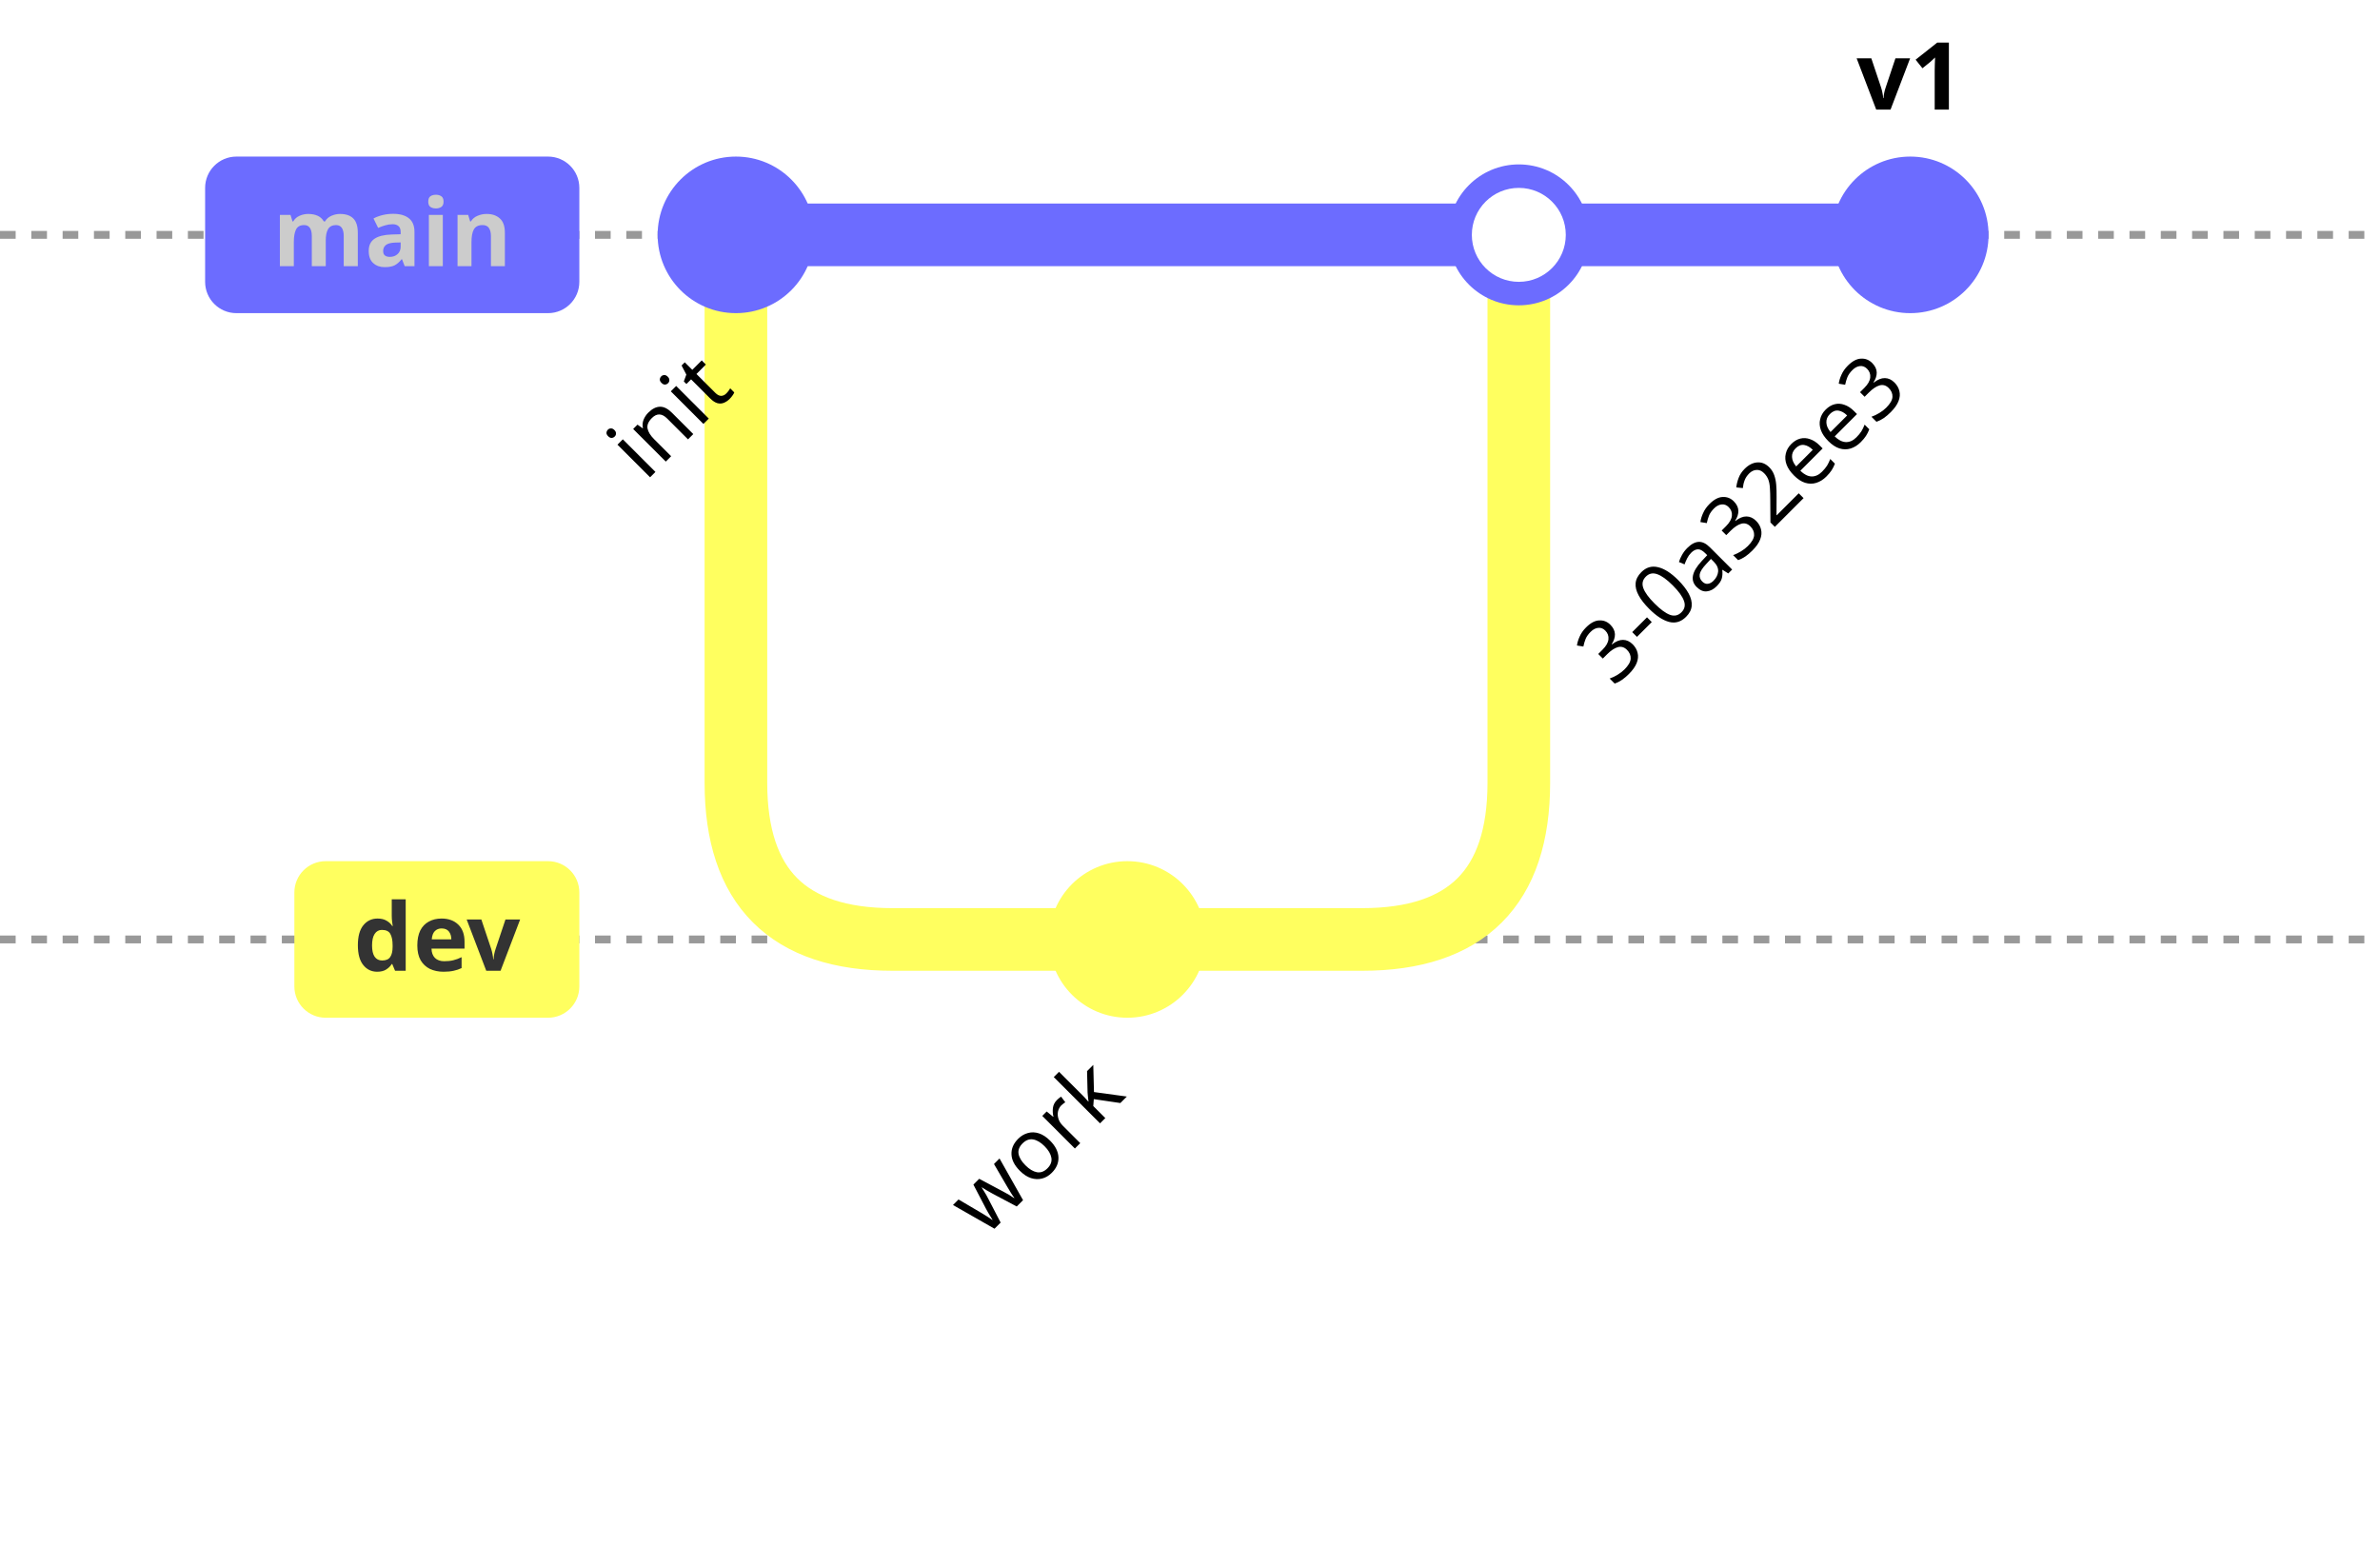
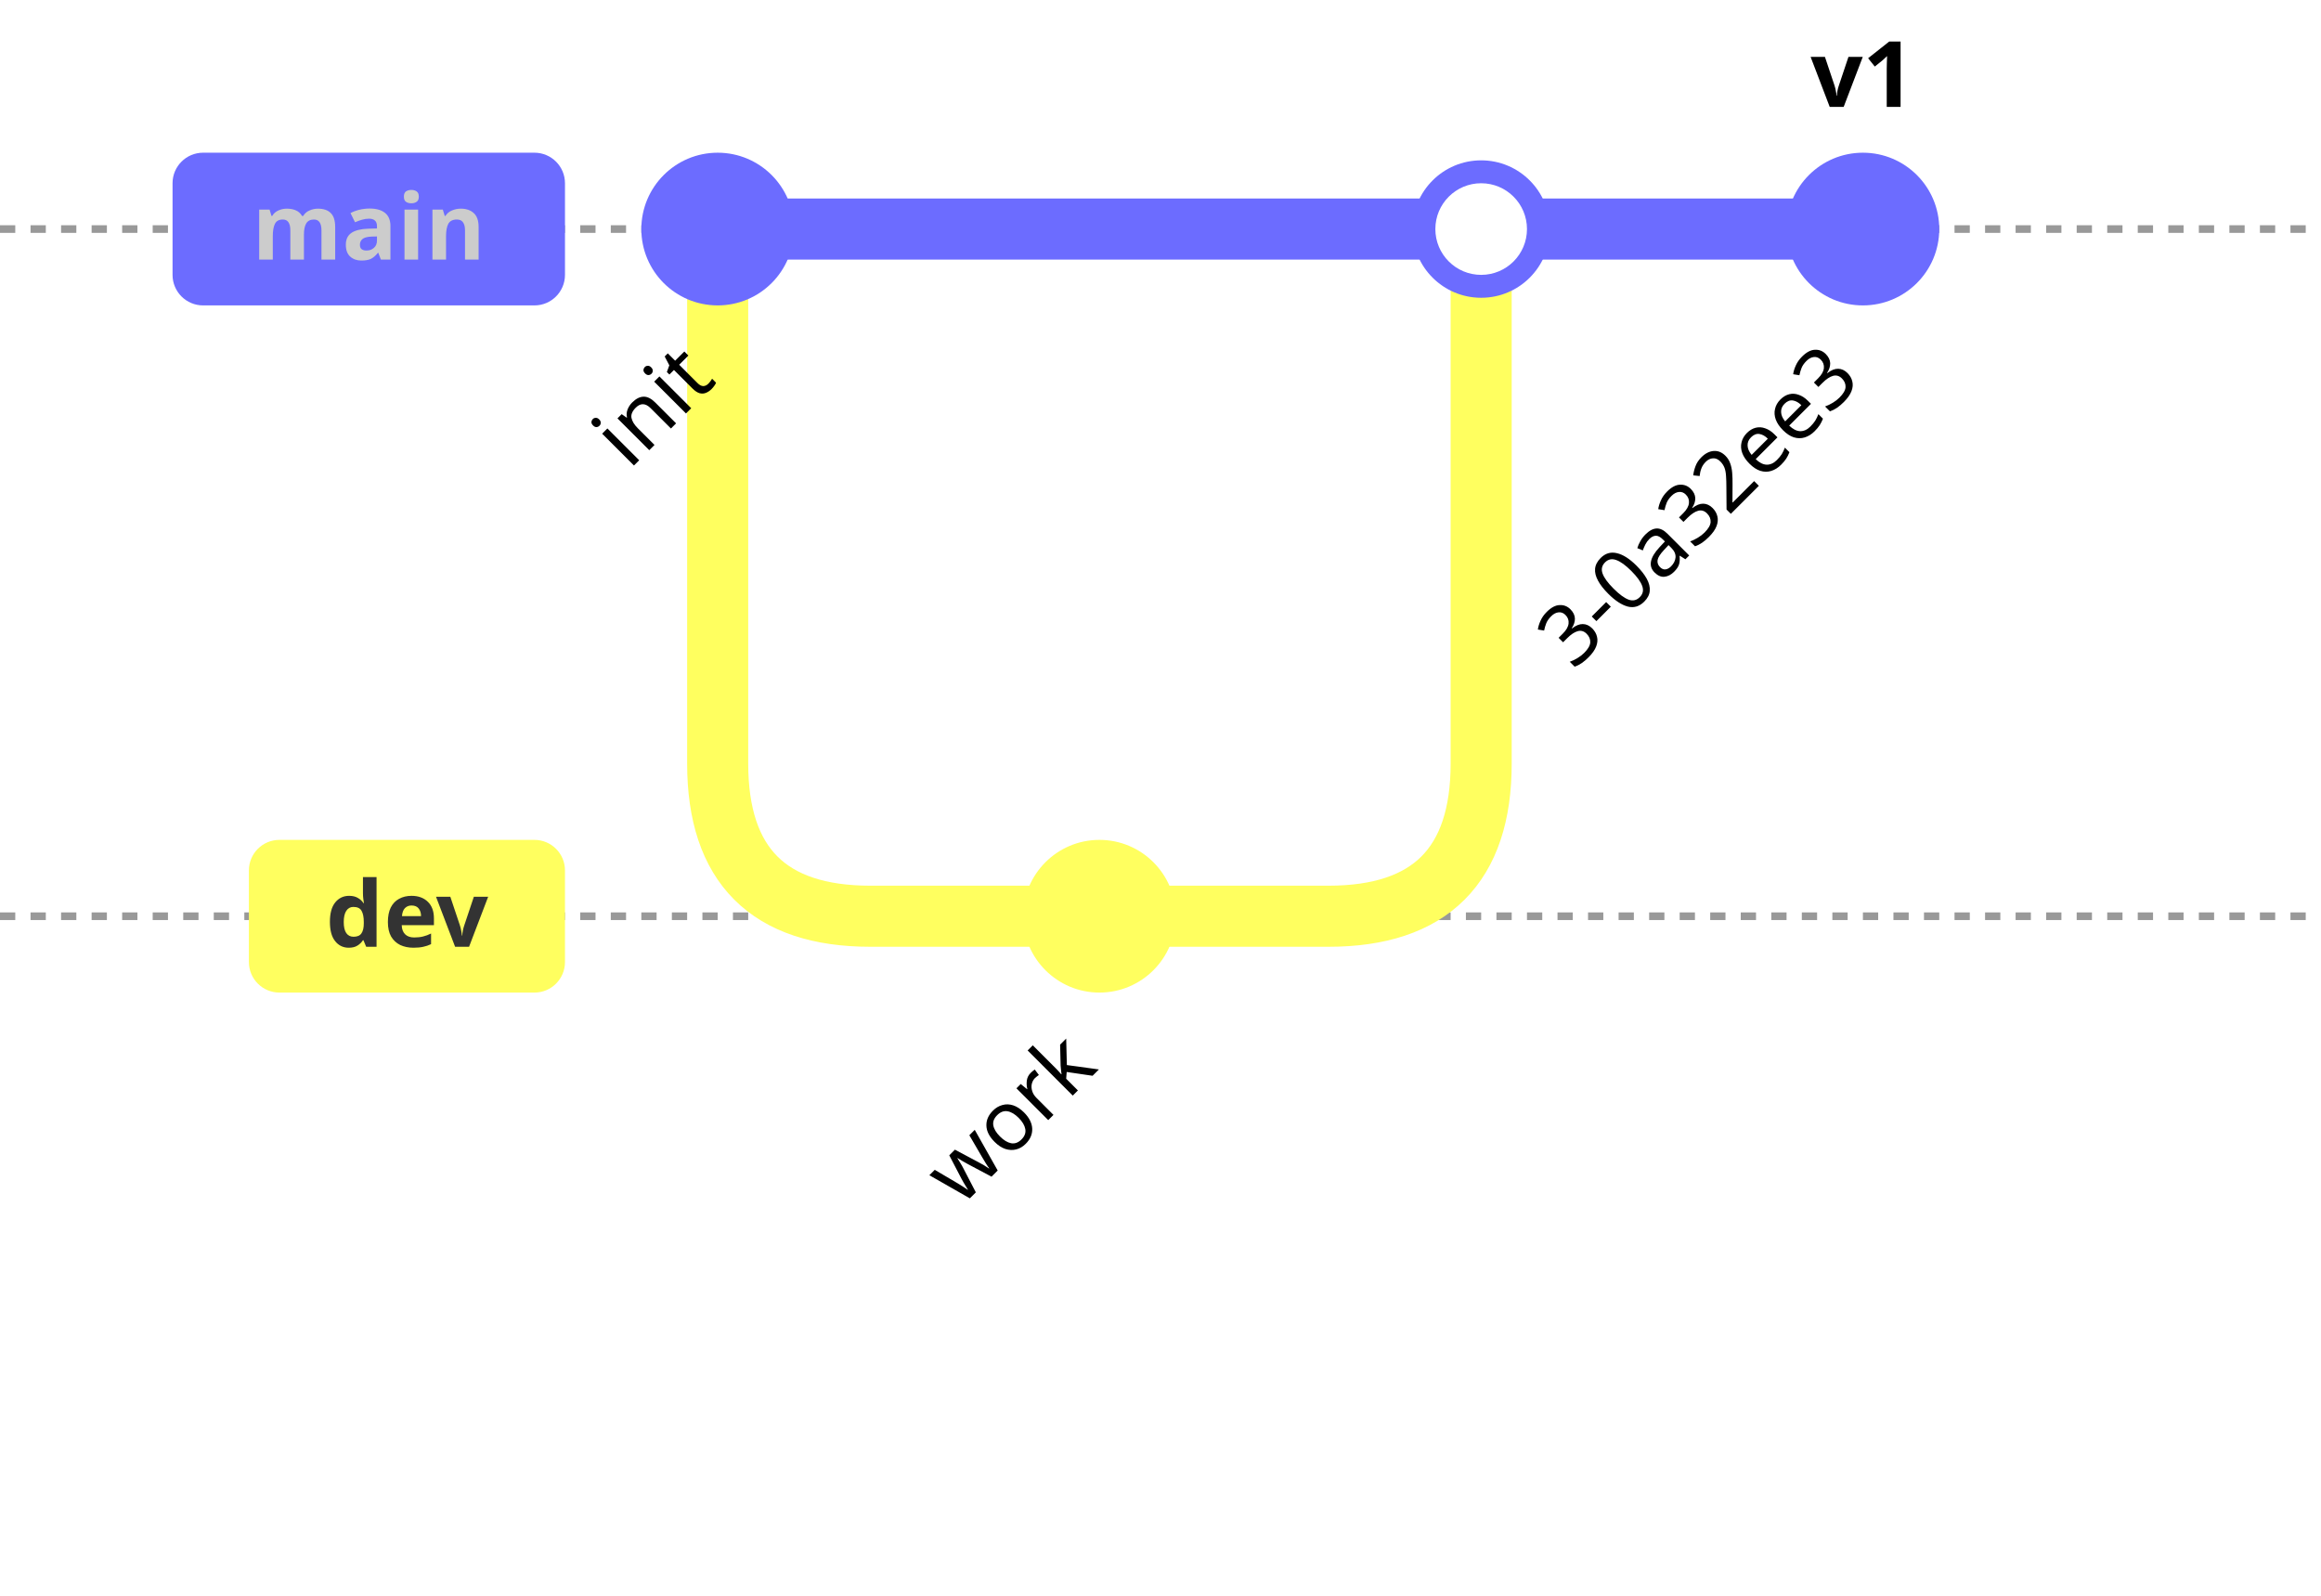
- <svg xmlns="http://www.w3.org/2000/svg" viewBox="0 0 304 200" width="304" height="200" style="font-family:sans-serif;font-size:12px" role="img" aria-label="git-graph diagram">
+ <svg xmlns="http://www.w3.org/2000/svg" viewBox="0 0 304 209" width="304" height="209" style="font-family:sans-serif;font-size:12px" role="img" aria-label="git-graph diagram">
  <line x1="0" y1="30.0" x2="304" y2="30.0" stroke="#999999" stroke-width="1" stroke-dasharray="2" />
  <line x1="0" y1="120.0" x2="304" y2="120.0" stroke="#999999" stroke-width="1" stroke-dasharray="2" />
  <path d="M 94.0 30.0 L 94.0 100.0 Q 94.0 120.0 114.0 120.0 L 144.0 120.0" stroke="hsl(60, 100%, 68.53%)" stroke-width="8" stroke-linecap="round" fill="none" />
  <path d="M 94.0 30.0 L 194.0 30.0" stroke="hsl(240, 100%, 71.27%)" stroke-width="8" stroke-linecap="round" fill="none" />
  <path d="M 144.0 120.0 L 174.0 120.0 Q 194.0 120.0 194.0 100.0 L 194.0 30.0" stroke="hsl(60, 100%, 68.53%)" stroke-width="8" stroke-linecap="round" fill="none" />
  <path d="M 194.0 30.0 L 244.0 30.0" stroke="hsl(240, 100%, 71.27%)" stroke-width="8" stroke-linecap="round" fill="none" />
-   <rect x="26.2" y="20.0" width="47.8" height="20" rx="4" ry="4" fill="hsl(240, 100%, 71.27%)" />
-   <text x="50.1" y="34.0" text-anchor="middle" fill="#ccc" font-weight="600">main</text>
-   <rect x="37.6" y="110.0" width="36.4" height="20" rx="4" ry="4" fill="hsl(60, 100%, 68.53%)" />
-   <text x="55.8" y="124.0" text-anchor="middle" fill="#333" font-weight="600">dev</text>
+   <rect x="22.6" y="20.0" width="51.4" height="20" rx="4" ry="4" fill="hsl(240, 100%, 71.27%)" />
+   <text x="48.3" y="34.0" text-anchor="middle" fill="#ccc" font-weight="600">main</text>
+   <rect x="32.6" y="110.0" width="41.4" height="20" rx="4" ry="4" fill="hsl(60, 100%, 68.53%)" />
+   <text x="53.3" y="124.0" text-anchor="middle" fill="#333" font-weight="600">dev</text>
  <circle cx="94.0" cy="30.0" r="10" fill="hsl(240, 100%, 71.27%)" />
  <text x="94.0" y="50.0" text-anchor="end" transform="rotate(-45 94.0 50.0)" fill="currentColor" style="font-size:11px">init</text>
  <circle cx="144.0" cy="120.0" r="10" fill="hsl(60, 100%, 68.53%)" />
  <text x="144.0" y="140.0" text-anchor="end" transform="rotate(-45 144.0 140.0)" fill="currentColor" style="font-size:11px">work</text>
  <circle cx="194.0" cy="30.0" r="9" fill="hsl(240, 100%, 71.27%)" />
  <circle cx="194.0" cy="30.0" r="6" fill="var(--surface, #fff)" />
  <circle cx="244.0" cy="30.0" r="10" fill="hsl(240, 100%, 71.27%)" />
  <text x="244.0" y="14.0" text-anchor="middle" fill="currentColor" style="font-weight:600">v1</text>
  <text x="244.0" y="50.0" text-anchor="end" transform="rotate(-45 244.0 50.0)" fill="currentColor" style="font-size:11px">3-0a32ee3</text>
</svg>
